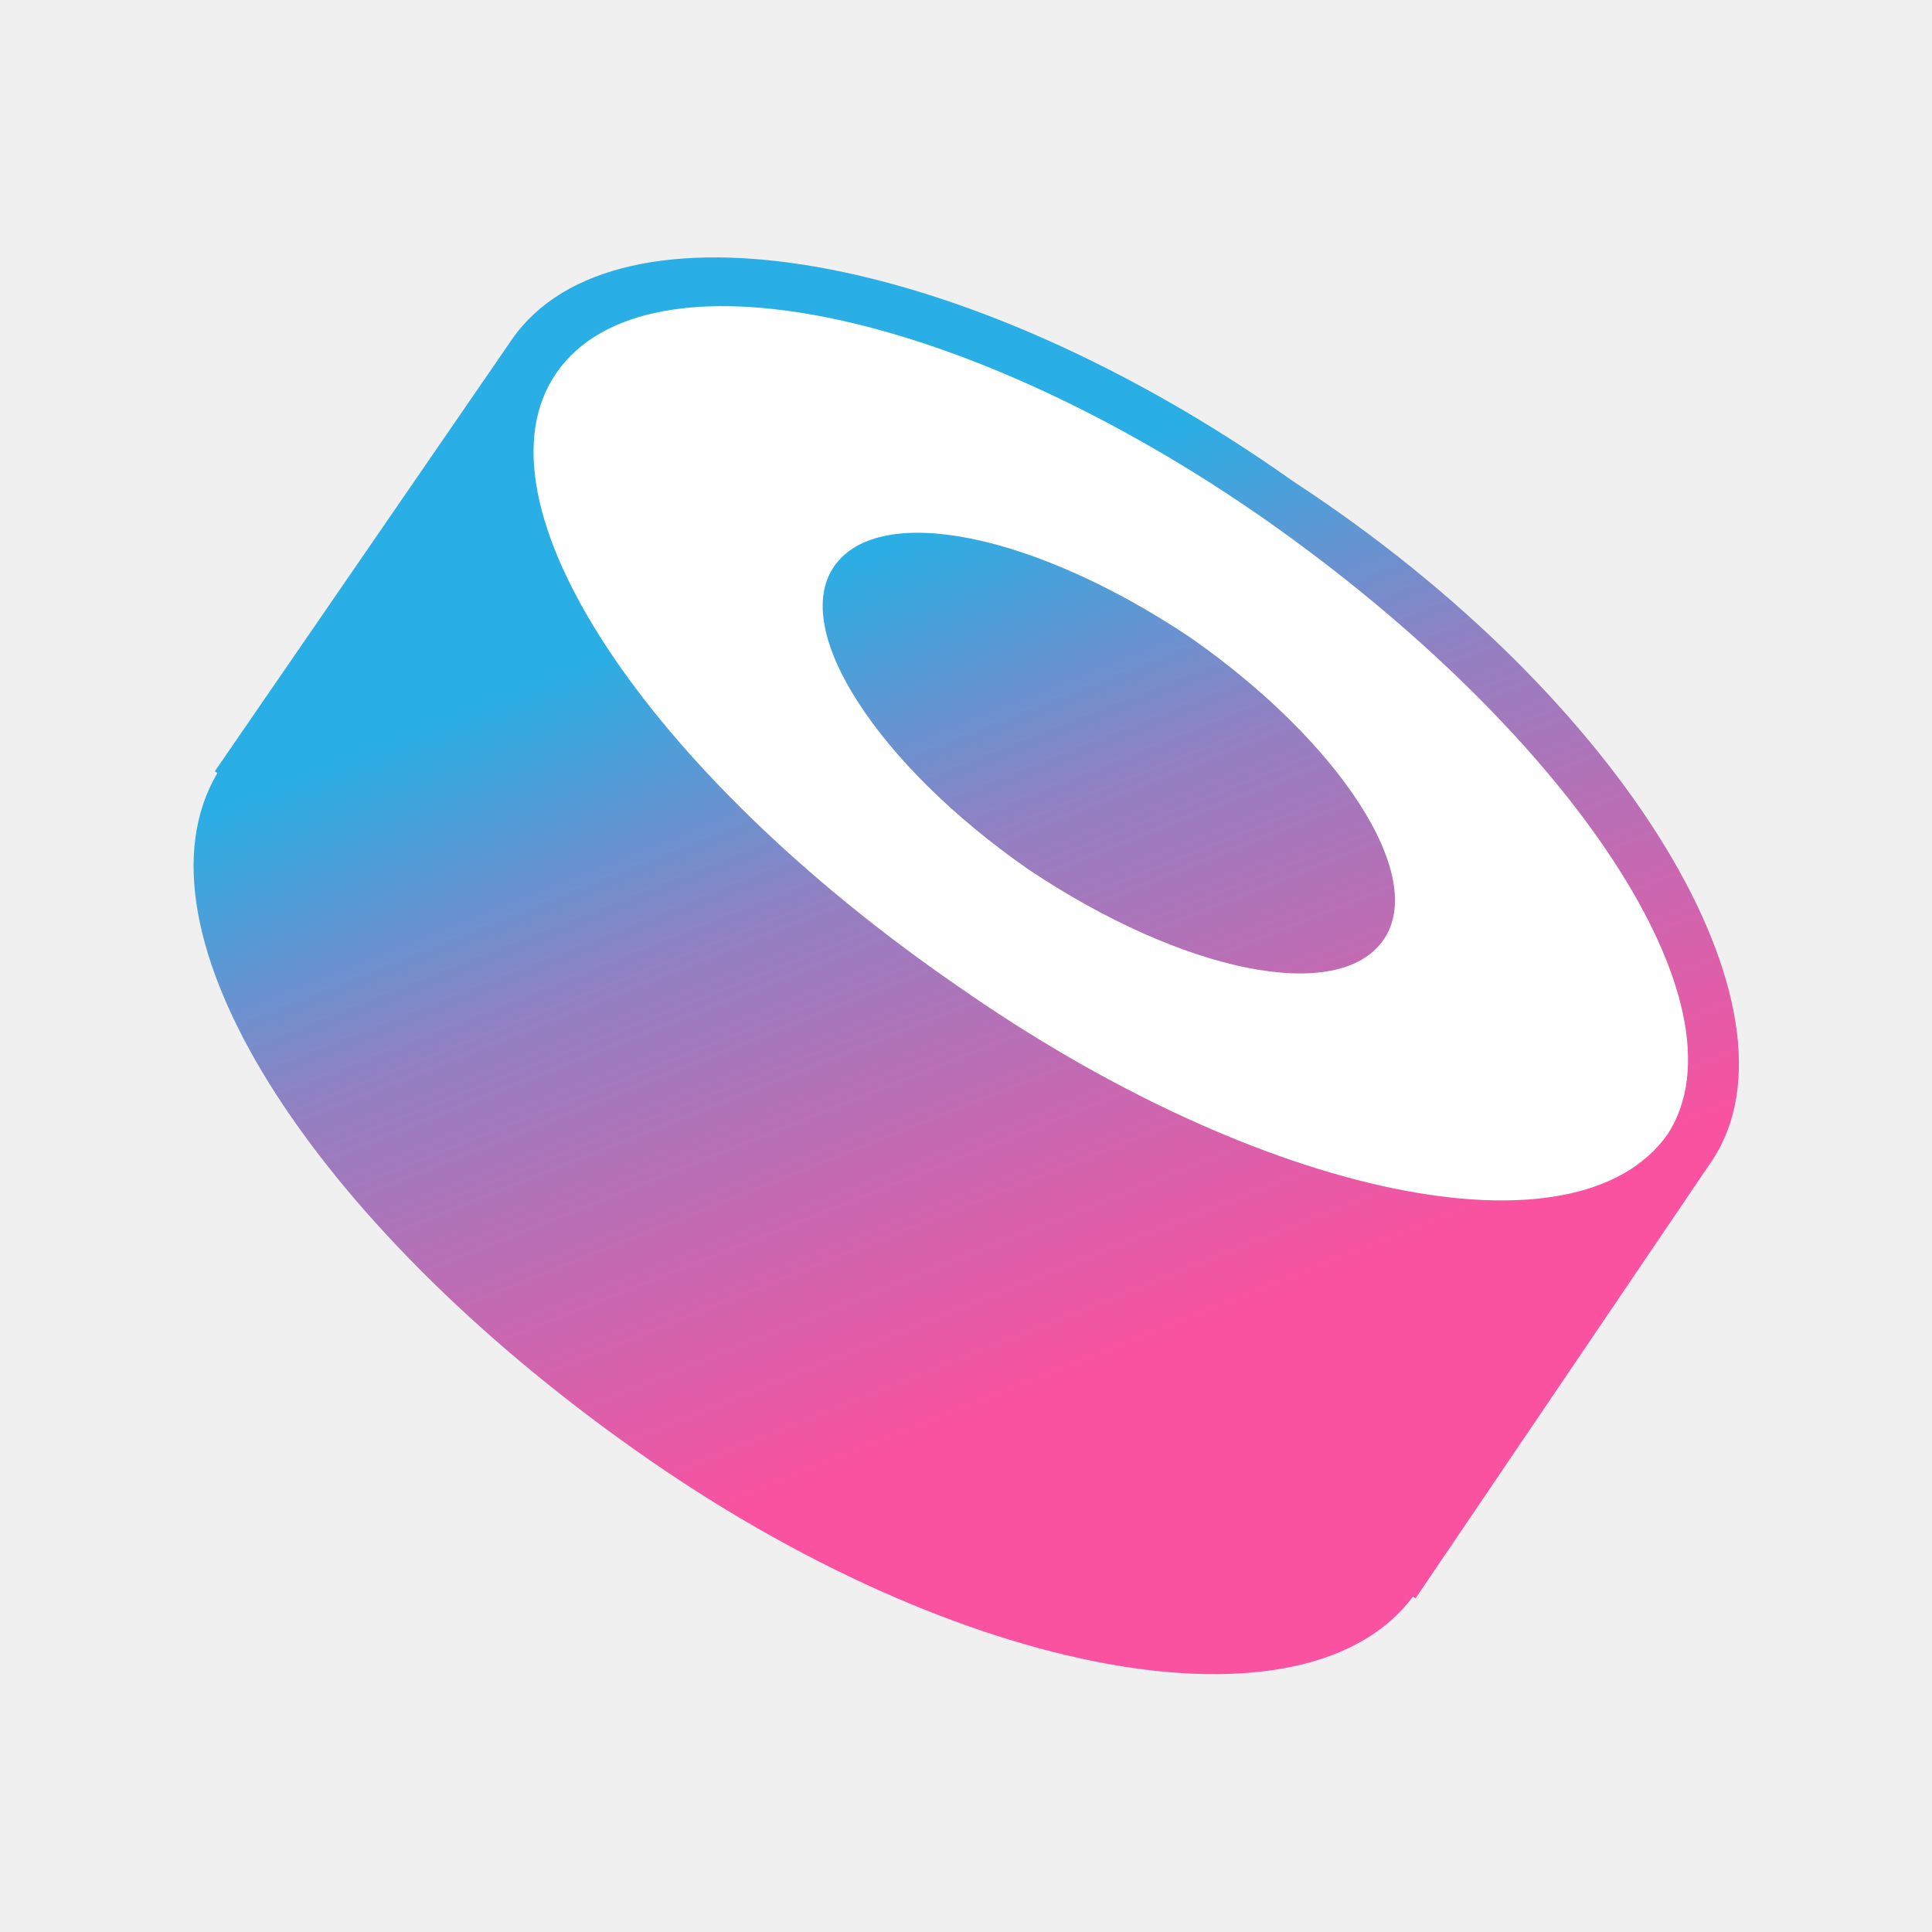
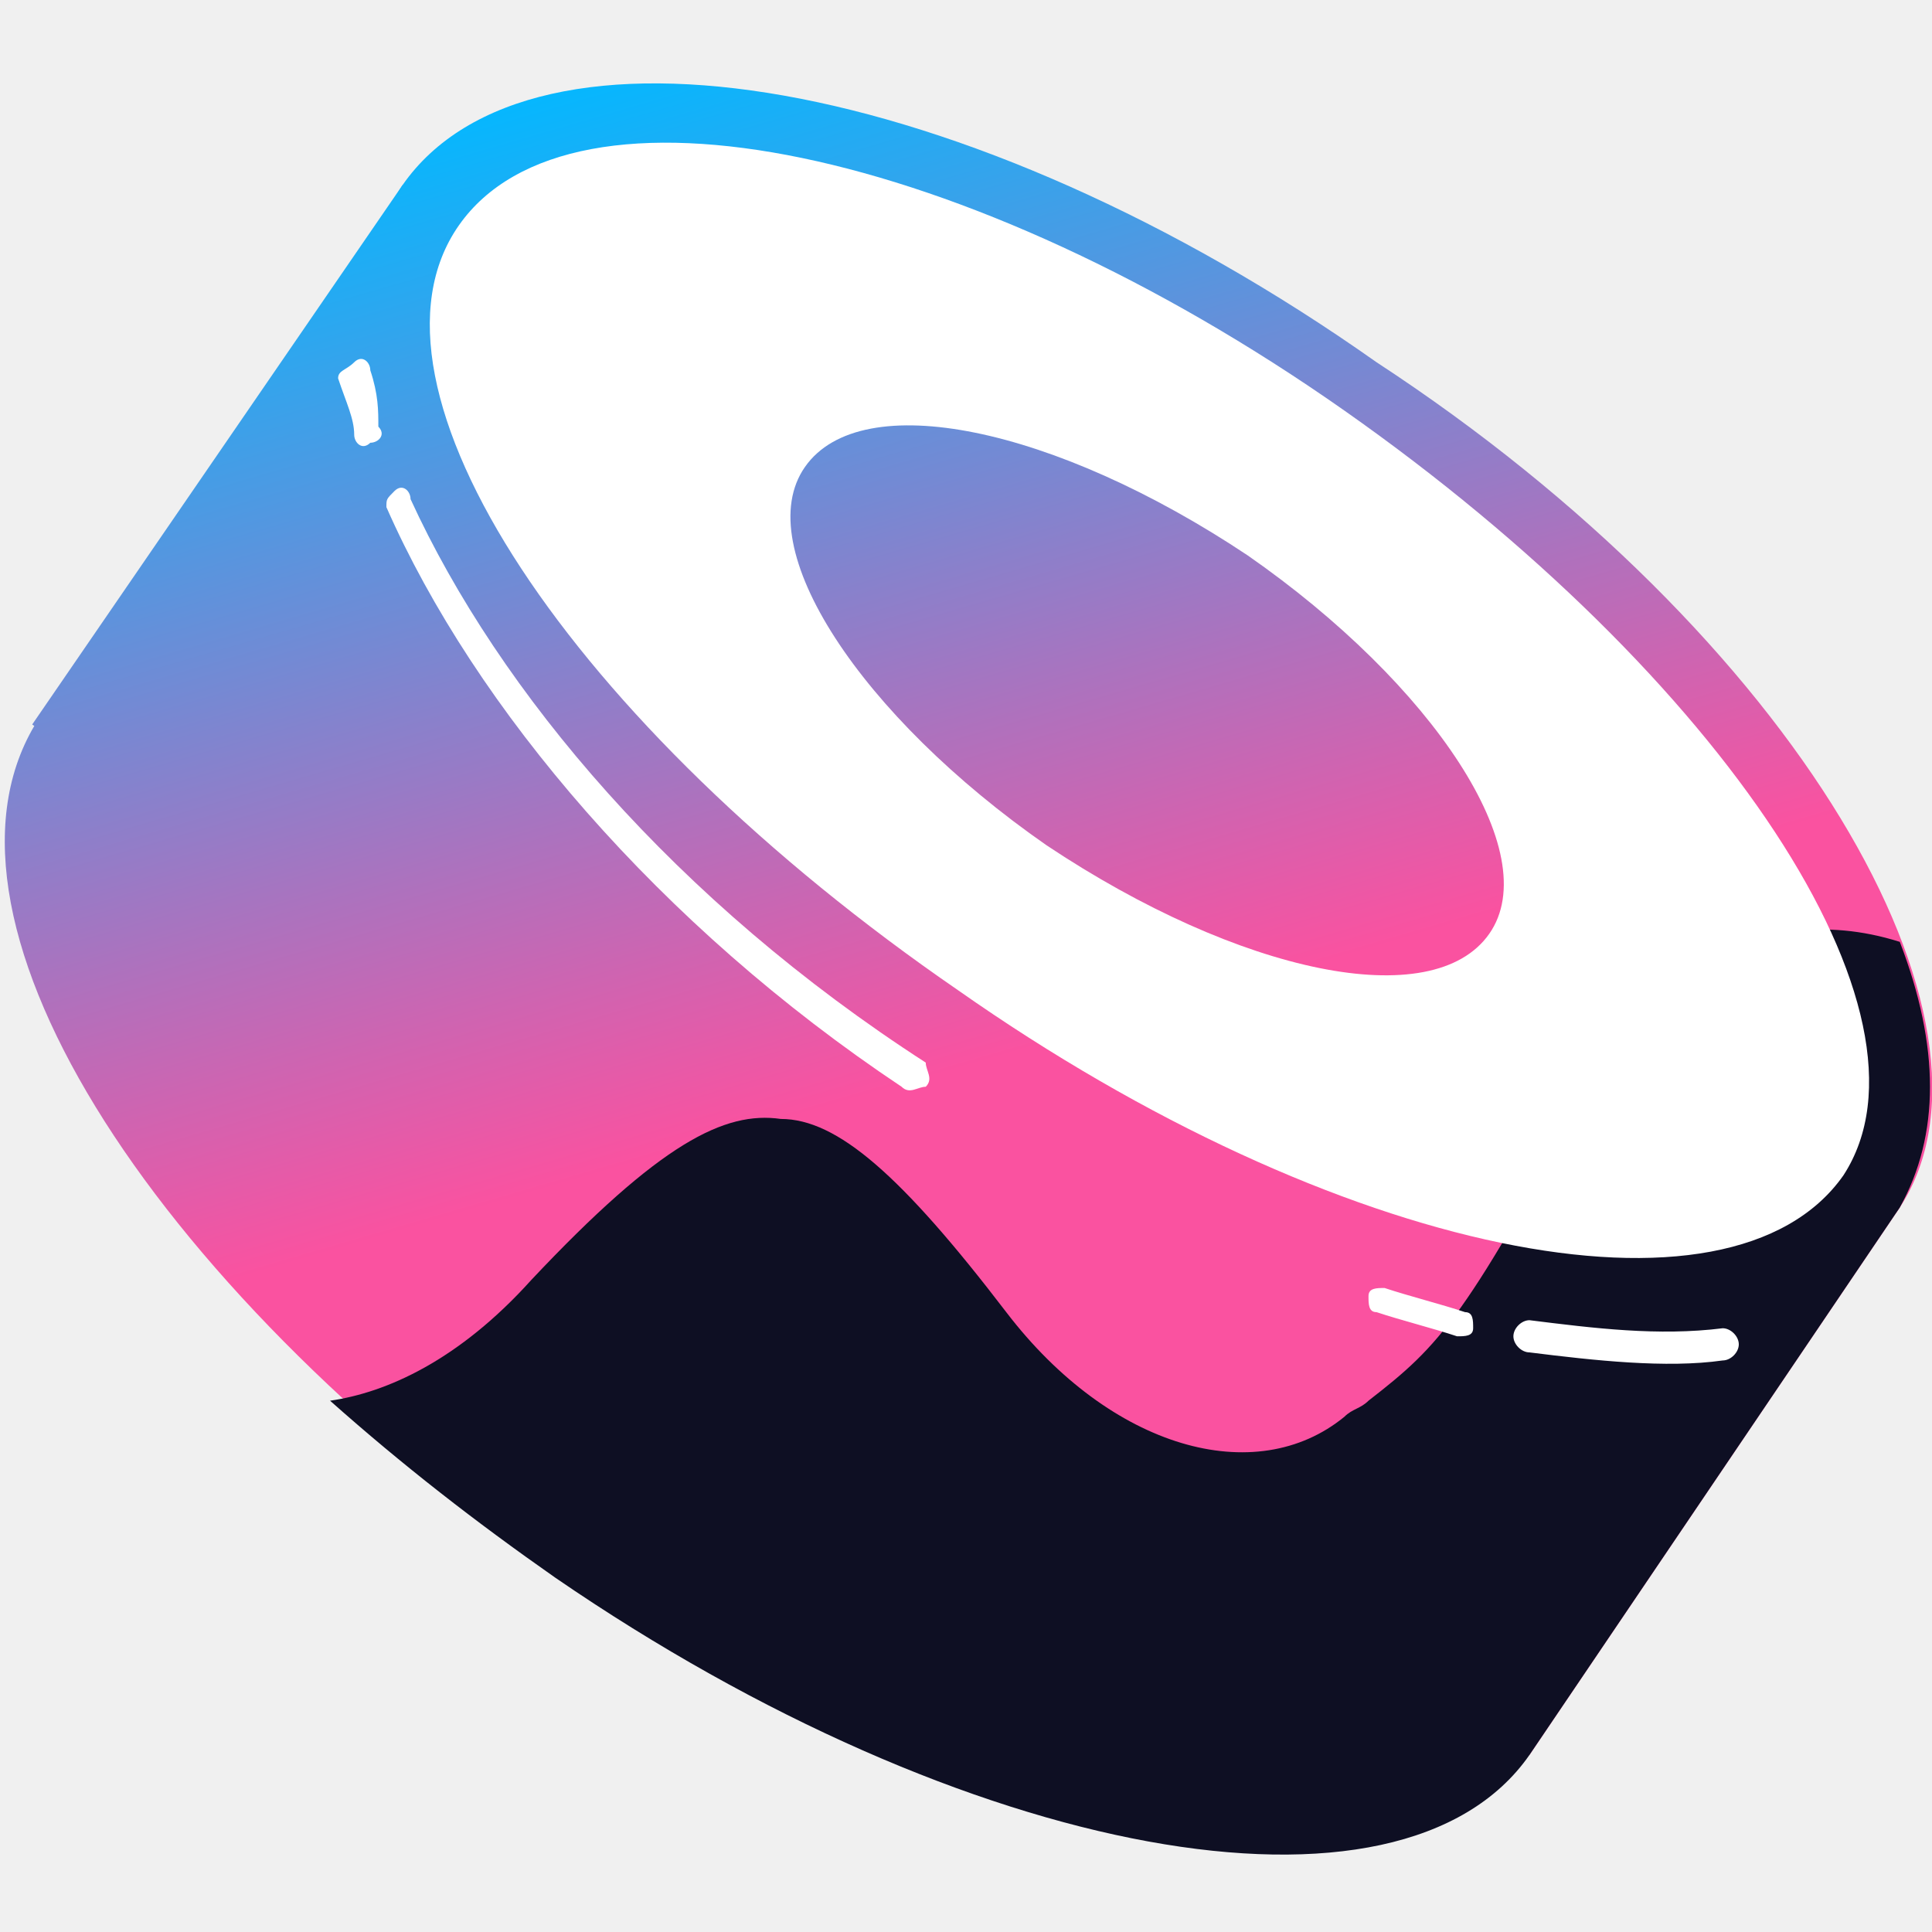
- <svg xmlns="http://www.w3.org/2000/svg" fill="none" viewBox="0 0 20 20">
-   <path fill="url(#sushi_svg__a)" d="m17.731 12.003-3.078 4.544-.026-.019c-1.107 1.485-4.678.87-8.051-1.517C3.222 12.643 1.29 9.63 2.25 8.003l-.026-.019L5.302 3.51c1.07-1.536 4.679-.94 8.084 1.472 3.475 2.272 5.35 5.479 4.345 7.021" />
-   <path fill="#fff" fill-rule="evenodd" d="M17.264 11.74c-.94 1.338-4.211.666-7.354-1.535-3.206-2.208-5.08-5.011-4.147-6.349s4.211-.666 7.354 1.536c3.136 2.208 5.011 5.011 4.147 6.349M14.32 9.732c-.467.666-2.074.34-3.68-.736-1.536-1.069-2.47-2.47-2.003-3.136s2.073-.339 3.68.736c1.536 1.069 2.47 2.47 2.003 3.136" clip-rule="evenodd" />
+ <svg xmlns="http://www.w3.org/2000/svg" xmlns:xlink="http://www.w3.org/1999/xlink" viewBox="0 0 24 24">
  <defs>
-     <linearGradient id="sushi_svg__a" x1="8.377" x2="11.641" y1="5.894" y2="14.099" gradientUnits="userSpaceOnUse">
-       <stop stop-color="#29afe5" />
-       <stop offset=".361" stop-color="#9181c3" />
+     <path id="sushi_svg__a" d="M0 0h24v24H0z" />
+   </defs>
+   <clipPath id="sushi_svg__b">
+     <use xlink:href="#sushi_svg__a" overflow="visible" />
+   </clipPath>
+   <g clip-path="url(#sushi_svg__b)">
+     <linearGradient id="sushi_svg__c" x1="20.644" x2="24.333" y1="1011.506" y2="998.84" gradientTransform="matrix(1 0 0 -1 -12 1012)" gradientUnits="userSpaceOnUse">
+       <stop offset="0" stop-color="#03b8ff" />
      <stop offset="1" stop-color="#fa52a0" />
    </linearGradient>
-   </defs>
+     <path fill="url(#sushi_svg__c)" d="M5 2.3 23.6 15 19 21.8.4 9z" />
+     <linearGradient id="sushi_svg__d" x1="23.682" x2="27.37" y1="1012.39" y2="999.724" gradientTransform="matrix(1 0 0 -1 -12 1012)" gradientUnits="userSpaceOnUse">
+       <stop offset="0" stop-color="#03b8ff" />
+       <stop offset="1" stop-color="#fa52a0" />
+     </linearGradient>
+     <path fill="url(#sushi_svg__d)" d="M23.6 15c-1.6 2.3-7 1.4-12.1-2.2C6.3 9.3 3.5 4.6 5 2.3 6.6 0 12 .9 17.1 4.5c5.2 3.4 8 8.2 6.5 10.5" />
+     <linearGradient id="sushi_svg__e" x1="17.616" x2="21.305" y1="1010.624" y2="997.958" gradientTransform="matrix(1 0 0 -1 -12 1012)" gradientUnits="userSpaceOnUse">
+       <stop offset="0" stop-color="#03b8ff" />
+       <stop offset="1" stop-color="#fa52a0" />
+     </linearGradient>
+     <path fill="url(#sushi_svg__e)" d="M19 21.7c-1.6 2.3-7 1.4-12.1-2.2s-8-8.2-6.4-10.6c1.6-2.3 7-1.4 12.1 2.2s7.9 8.3 6.4 10.6" />
+     <path fill="#0e0f23" d="M23.6 15 19 21.8c-1.6 2.3-7 1.3-12.1-2.2-1-.7-1.9-1.4-2.8-2.2.7-.1 1.6-.5 2.5-1.5 1.6-1.7 2.4-2.1 3.1-2 .7 0 1.5.7 2.8 2.4s3.1 2.2 4.2 1.3c.1-.1.2-.1.3-.2.9-.7 1.2-1 2.9-4.2.4-.8 1.8-2.1 3.7-1.5q.75 1.95 0 3.3" />
+     <path fill="#fff" fill-rule="evenodd" d="M22.9 14.6c-1.4 2-6.3 1-11-2.3C7.1 9 4.3 4.8 5.7 2.8s6.3-1 11 2.3 7.5 7.5 6.2 9.5m-4.4-3c-.7 1-3.1.5-5.5-1.1-2.3-1.6-3.7-3.7-3-4.7s3.1-.5 5.5 1.1c2.3 1.6 3.7 3.7 3 4.7" clip-rule="evenodd" />
+     <path fill="#fff" d="M4.6 4.6c0-.1-.1-.2-.2-.1s-.2.1-.2.2c.1.3.2.5.2.7 0 .1.1.2.2.1.1 0 .2-.1.1-.2 0-.2 0-.4-.1-.7m.5 1.6c0-.1-.1-.2-.2-.1s-.1.1-.1.2c1.1 2.5 3.4 5.2 6.4 7.2.1.1.2 0 .3 0 .1-.1 0-.2 0-.3-3.1-2-5.3-4.6-6.4-7M17.2 16c-.1 0-.2 0-.2.1s0 .2.1.2c.3.1.7.2 1 .3.1 0 .2 0 .2-.1s0-.2-.1-.2c-.3-.1-.7-.2-1-.3m1.8.4c-.1 0-.2.1-.2.2s.1.2.2.2c.8.1 1.7.2 2.4.1.1 0 .2-.1.2-.2s-.1-.2-.2-.2c-.8.1-1.6 0-2.4-.1" />
+   </g>
</svg>
